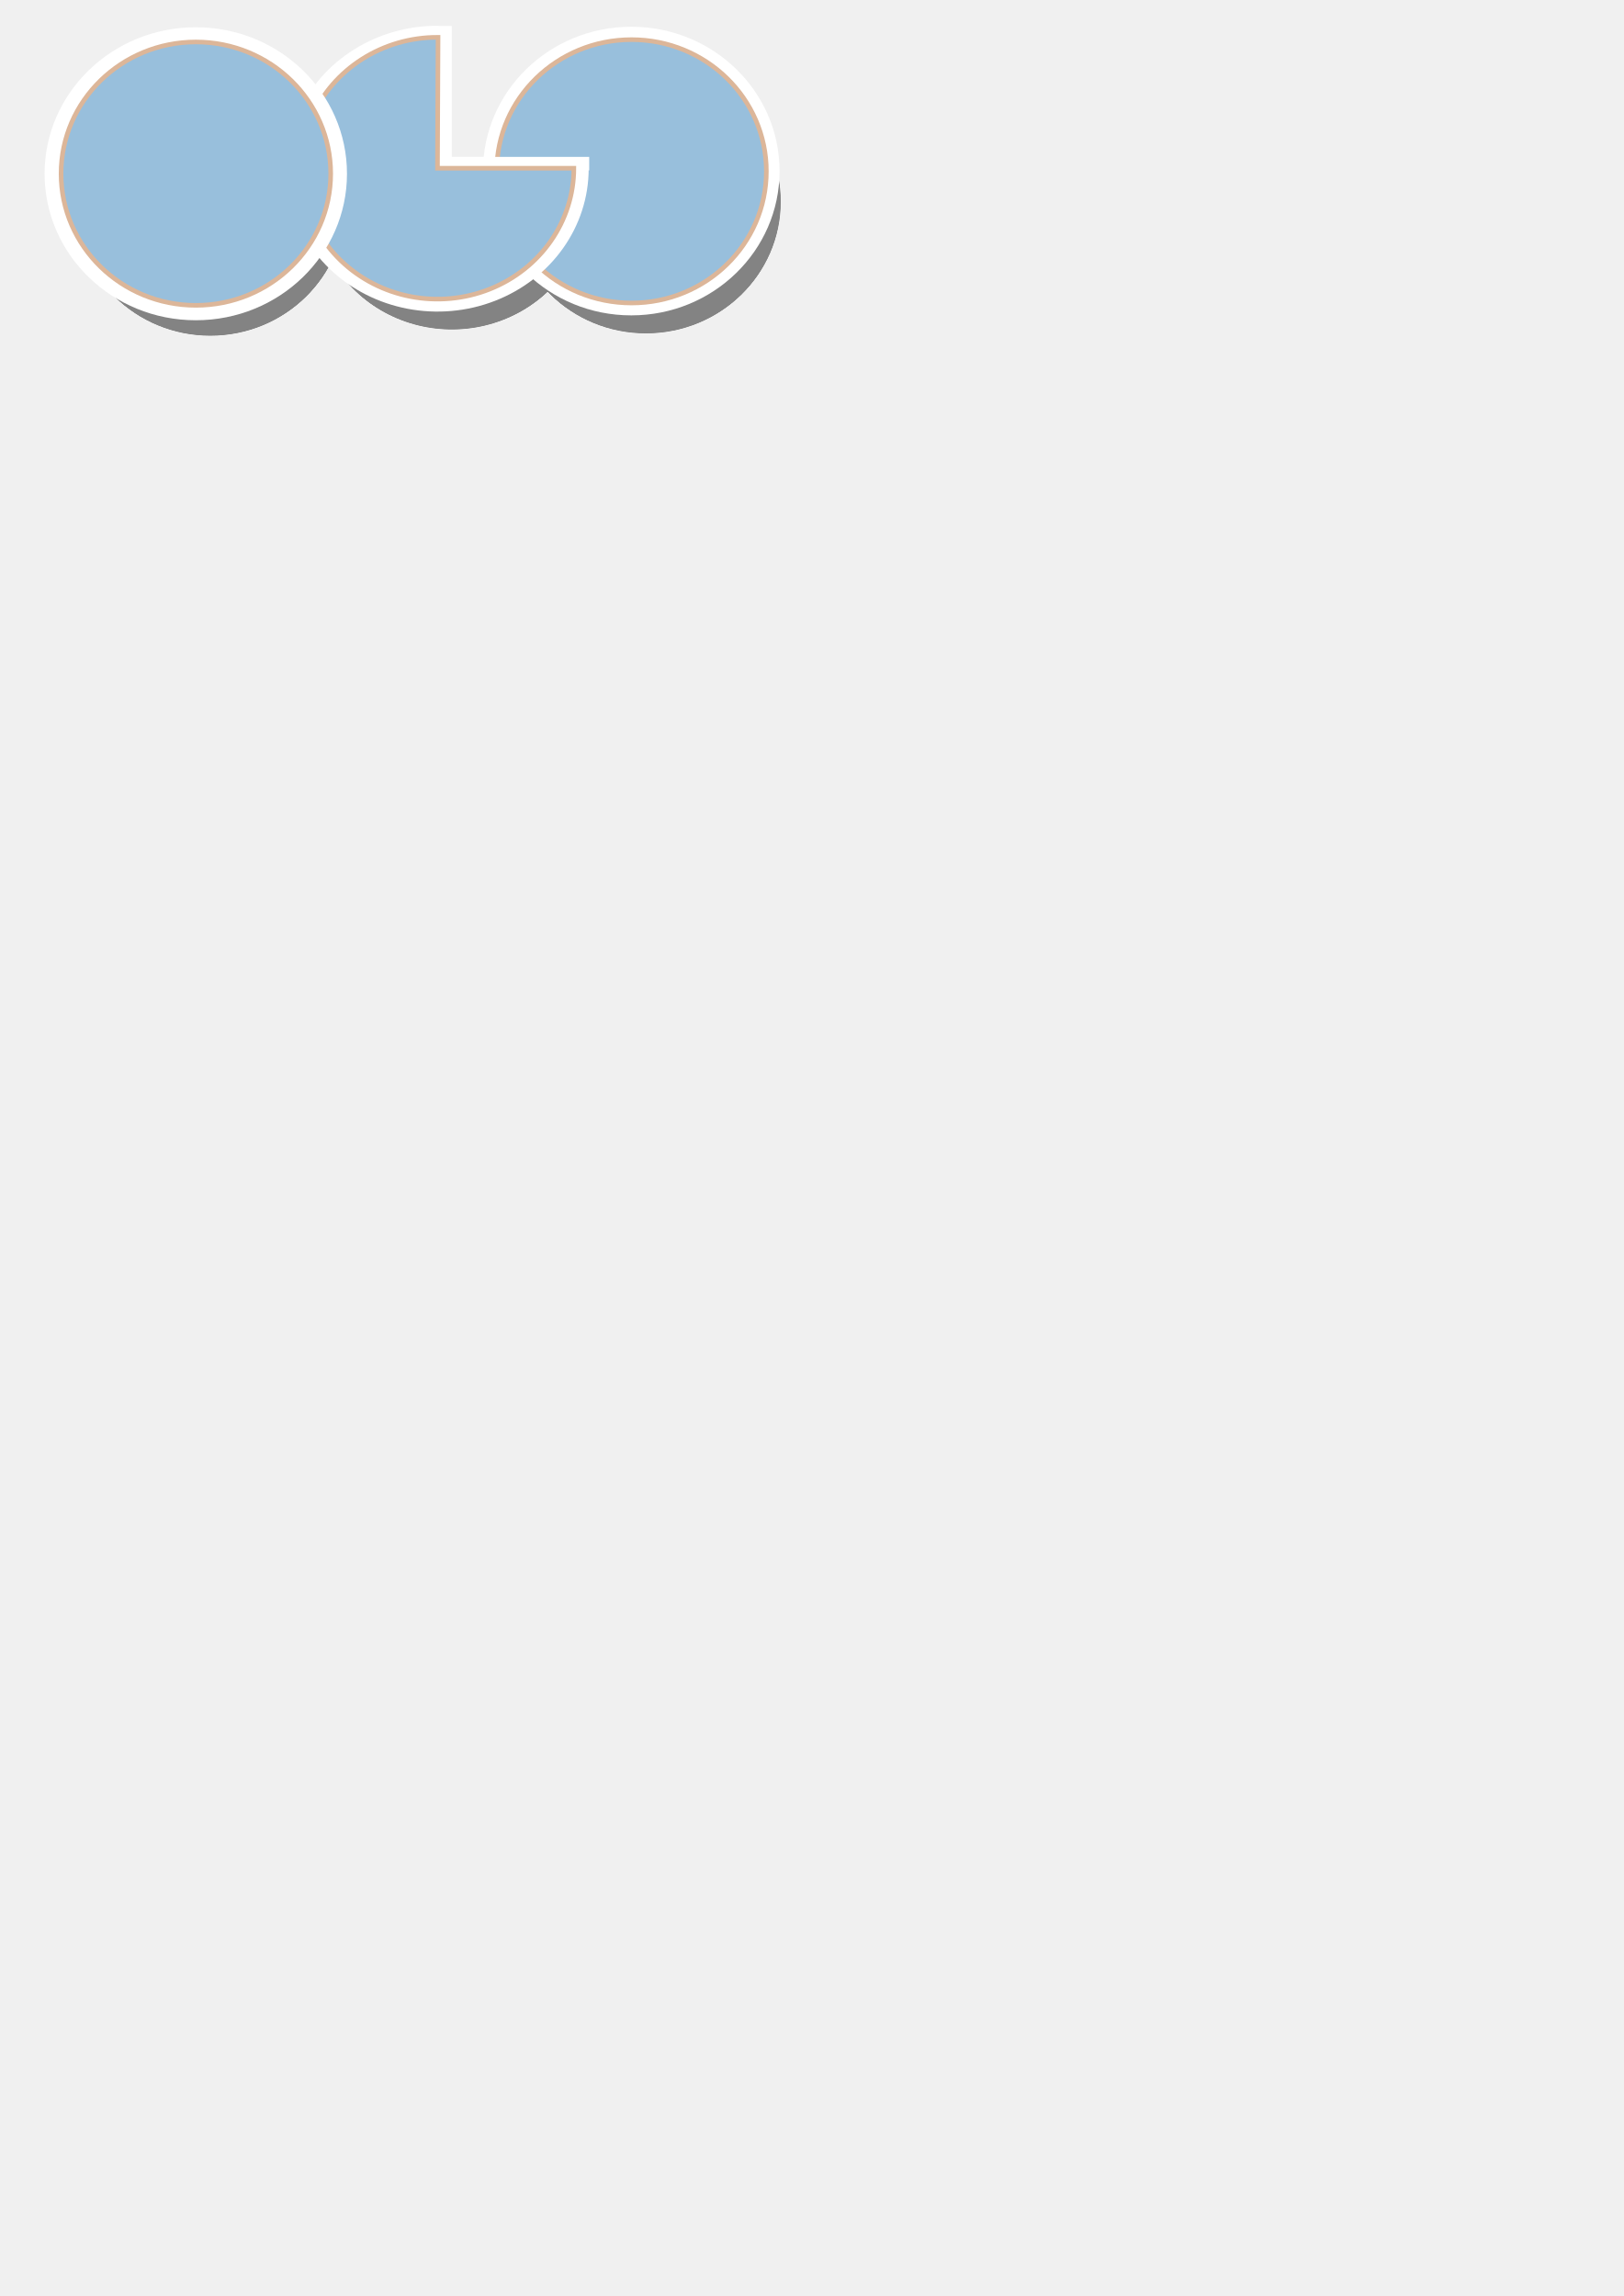
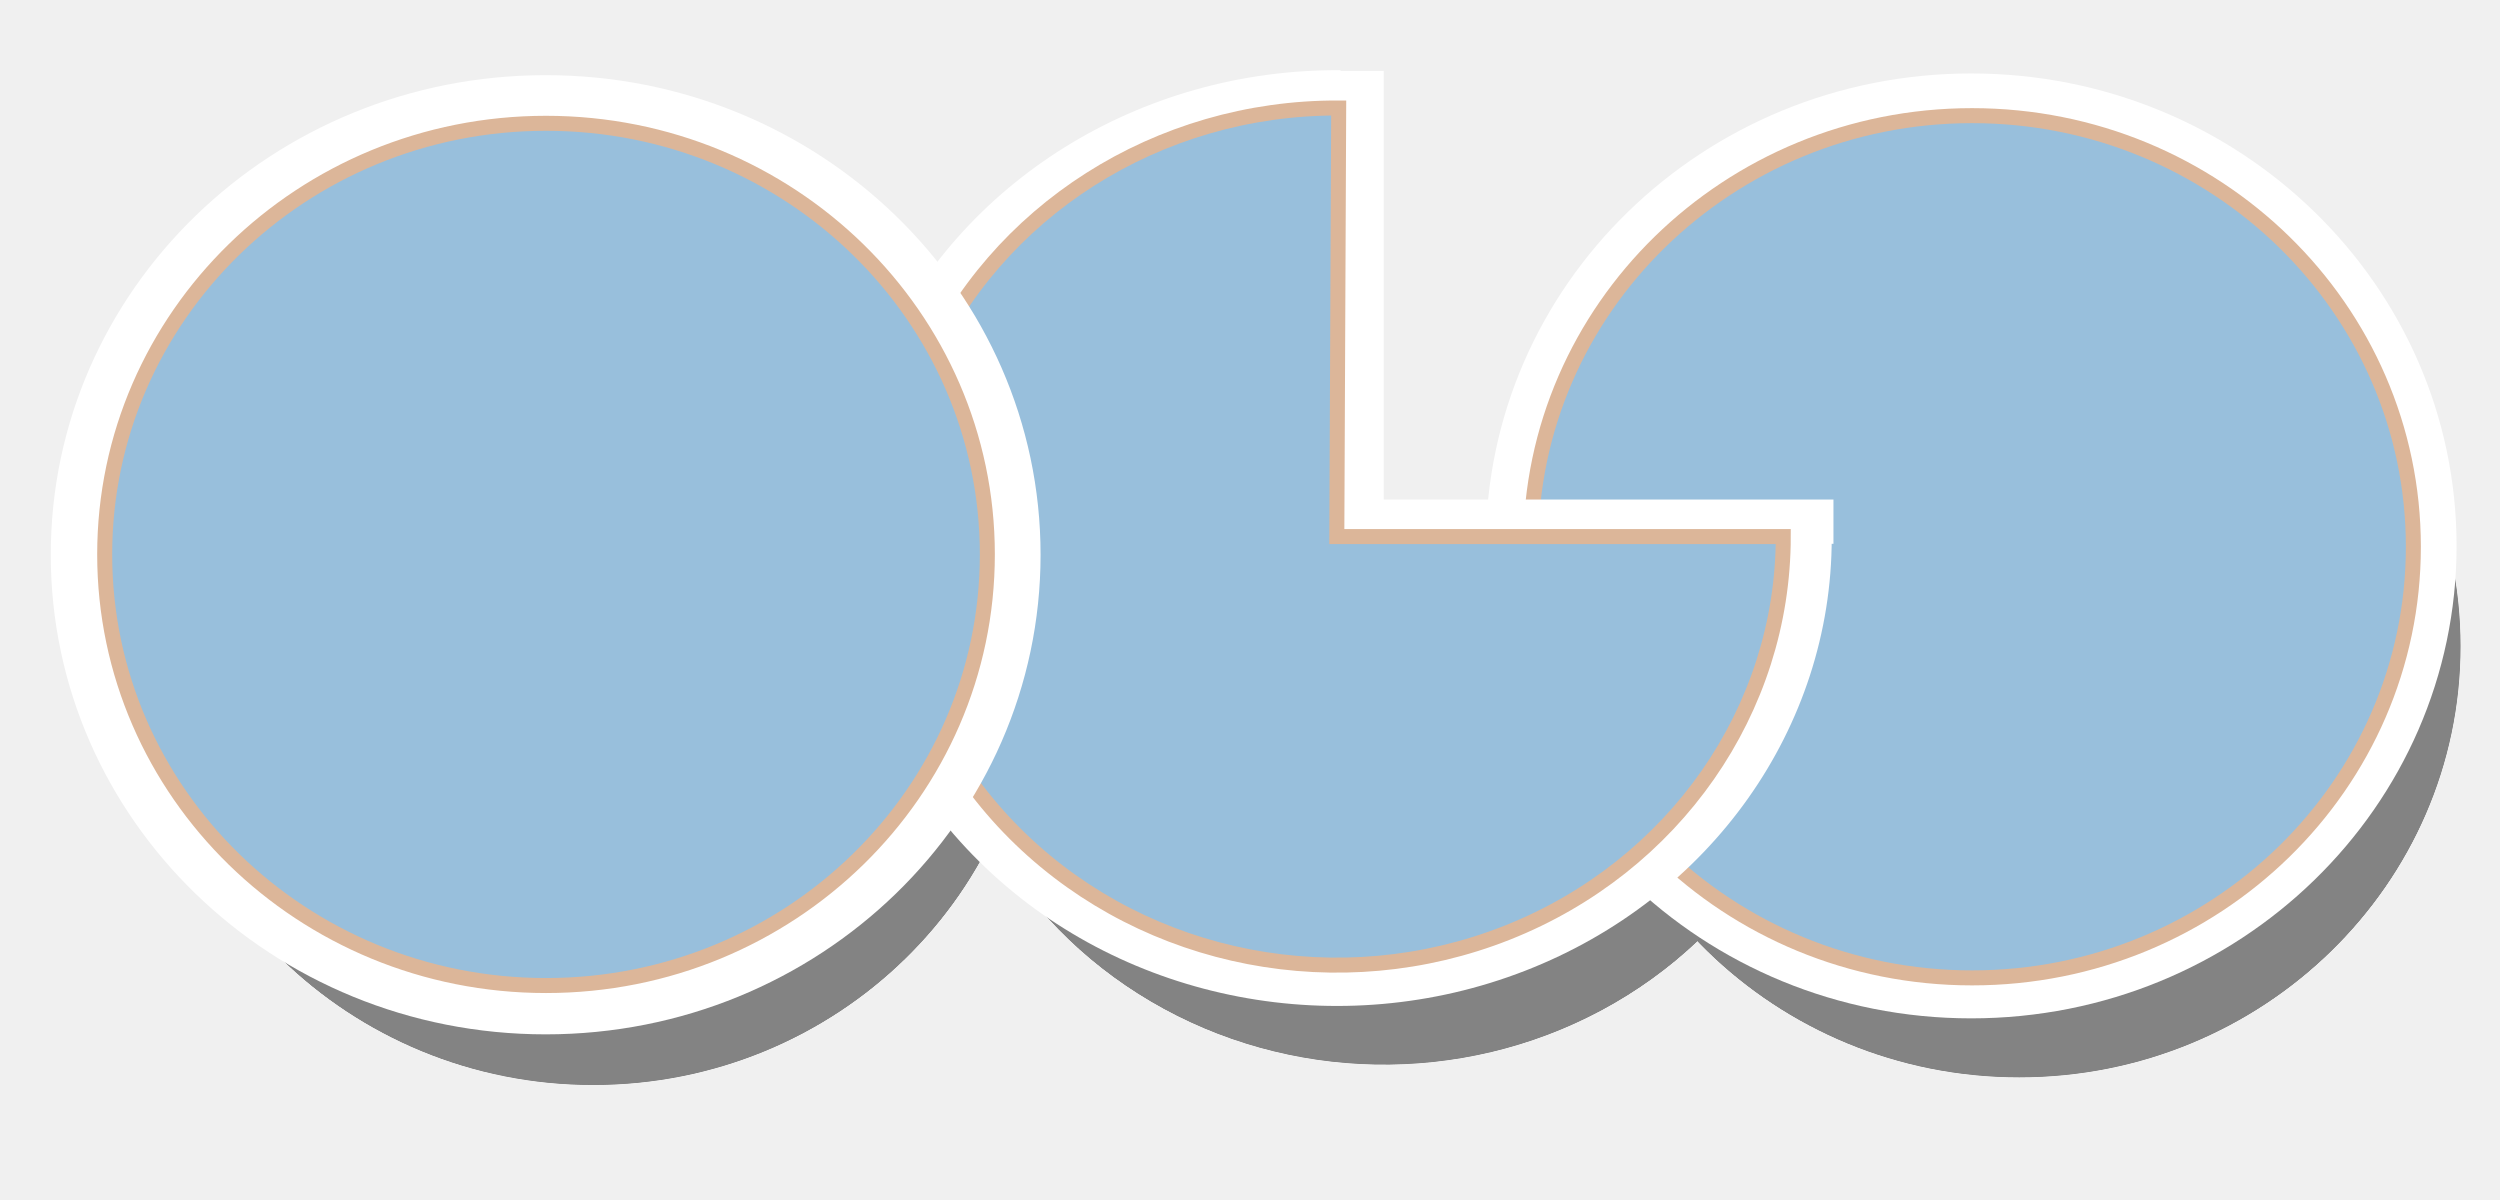
- <svg xmlns="http://www.w3.org/2000/svg" xmlns:ns1="http://www.openswatchbook.org/uri/2009/osb" width="210mm" height="297mm" viewBox="0 0 744.094 1052.362" id="svg2" version="1.1">
+ <svg xmlns="http://www.w3.org/2000/svg" xmlns:ns1="http://www.openswatchbook.org/uri/2009/osb" width="350" height="168" viewBox="0 0 350 168" id="svg2" version="1.1">
  <defs id="defs4">
    <linearGradient id="linearGradient11580" ns1:paint="solid">
      <stop style="stop-color:#000000;stop-opacity:1;" offset="0" id="stop11582" />
    </linearGradient>
    <linearGradient id="linearGradient11516" ns1:paint="solid">
      <stop style="stop-color:#445500;stop-opacity:1;" offset="0" id="stop11518" />
    </linearGradient>
-     <filter style="color-interpolation-filters:sRGB;" id="filter7358">
-       <feComposite in2="SourceGraphic" operator="arithmetic" k1="0" k2="1" result="composite1" id="feComposite7360" />
+     <filter style="color-interpolation-filters:sRGB" id="filter7358">
+       <feComposite in2="SourceGraphic" operator="arithmetic" k1="0" k2="1" result="composite1" id="feComposite7360" k3="0" k4="0" />
      <feColorMatrix in="composite1" values="1" type="saturate" result="colormatrix1" id="feColorMatrix7362" />
      <feFlood flood-opacity="0" flood-color="rgb(154,211,222)" result="flood1" id="feFlood7364" />
      <feBlend in="flood1" in2="colormatrix1" mode="multiply" result="blend1" id="feBlend7366" />
      <feBlend in2="blend1" mode="screen" result="blend2" id="feBlend7368" />
      <feColorMatrix in="blend2" values="1" type="saturate" result="colormatrix2" id="feColorMatrix7370" />
-       <feComposite in="colormatrix2" in2="SourceGraphic" operator="in" k2="1" result="fbSourceGraphic" id="feComposite7372" />
+       <feComposite in="colormatrix2" in2="SourceGraphic" operator="in" result="fbSourceGraphic" id="feComposite7372" />
      <feColorMatrix result="fbSourceGraphicAlpha" in="fbSourceGraphic" values="0 0 0 -1 0 0 0 0 -1 0 0 0 0 -1 0 0 0 0 1 0" id="feColorMatrix7630" />
      <feGaussianBlur id="feGaussianBlur7632" stdDeviation="0.632" result="blur" in="fbSourceGraphic" />
      <feComposite id="feComposite7634" in2="blur" in="fbSourceGraphic" operator="in" result="composite1" />
-       <feComposite id="feComposite7636" in2="composite1" in="composite1" k2="1" operator="in" result="composite2" />
+       <feComposite id="feComposite7636" in2="composite1" in="composite1" operator="in" result="composite2" />
    </filter>
-     <filter style="color-interpolation-filters:sRGB;" id="filter7374">
-       <feComposite in2="SourceGraphic" operator="arithmetic" k1="0" k2="1" result="composite1" id="feComposite7376" />
+     <filter style="color-interpolation-filters:sRGB" id="filter7374">
+       <feComposite in2="SourceGraphic" operator="arithmetic" k1="0" k2="1" result="composite1" id="feComposite7376" k3="0" k4="0" />
      <feColorMatrix in="composite1" values="1" type="saturate" result="colormatrix1" id="feColorMatrix7378" />
      <feFlood flood-opacity="0" flood-color="rgb(154,211,222)" result="flood1" id="feFlood7380" />
      <feBlend in="flood1" in2="colormatrix1" mode="multiply" result="blend1" id="feBlend7382" />
      <feBlend in2="blend1" mode="screen" result="blend2" id="feBlend7384" />
      <feColorMatrix in="blend2" values="1" type="saturate" result="colormatrix2" id="feColorMatrix7386" />
-       <feComposite in="colormatrix2" in2="SourceGraphic" operator="in" k2="1" result="fbSourceGraphic" id="feComposite7388" />
+       <feComposite in="colormatrix2" in2="SourceGraphic" operator="in" result="fbSourceGraphic" id="feComposite7388" />
      <feColorMatrix result="fbSourceGraphicAlpha" in="fbSourceGraphic" values="0 0 0 -1 0 0 0 0 -1 0 0 0 0 -1 0 0 0 0 1 0" id="feColorMatrix7638" />
      <feGaussianBlur id="feGaussianBlur7640" stdDeviation="0.632" result="blur" in="fbSourceGraphic" />
      <feComposite id="feComposite7642" in2="blur" in="fbSourceGraphic" operator="in" result="composite1" />
-       <feComposite id="feComposite7644" in2="composite1" in="composite1" k2="1" operator="in" result="composite2" />
+       <feComposite id="feComposite7644" in2="composite1" in="composite1" operator="in" result="composite2" />
    </filter>
-     <filter style="color-interpolation-filters:sRGB;" id="filter7390">
-       <feComposite in2="SourceGraphic" operator="arithmetic" k1="0" k2="1" result="composite1" id="feComposite7392" />
+     <filter style="color-interpolation-filters:sRGB" id="filter7390">
+       <feComposite in2="SourceGraphic" operator="arithmetic" k1="0" k2="1" result="composite1" id="feComposite7392" k3="0" k4="0" />
      <feColorMatrix in="composite1" values="1" type="saturate" result="colormatrix1" id="feColorMatrix7394" />
      <feFlood flood-opacity="0" flood-color="rgb(154,211,222)" result="flood1" id="feFlood7396" />
      <feBlend in="flood1" in2="colormatrix1" mode="multiply" result="blend1" id="feBlend7398" />
      <feBlend in2="blend1" mode="screen" result="blend2" id="feBlend7400" />
      <feColorMatrix in="blend2" values="1" type="saturate" result="colormatrix2" id="feColorMatrix7402" />
-       <feComposite in="colormatrix2" in2="SourceGraphic" operator="in" k2="1" result="fbSourceGraphic" id="feComposite7404" />
+       <feComposite in="colormatrix2" in2="SourceGraphic" operator="in" result="fbSourceGraphic" id="feComposite7404" />
      <feColorMatrix result="fbSourceGraphicAlpha" in="fbSourceGraphic" values="0 0 0 -1 0 0 0 0 -1 0 0 0 0 -1 0 0 0 0 1 0" id="feColorMatrix7646" />
      <feGaussianBlur id="feGaussianBlur7648" stdDeviation="0.632" result="blur" in="fbSourceGraphic" />
      <feComposite id="feComposite7650" in2="blur" in="fbSourceGraphic" operator="in" result="composite1" />
-       <feComposite id="feComposite7652" in2="composite1" in="composite1" k2="1" operator="in" result="composite2" />
+       <feComposite id="feComposite7652" in2="composite1" in="composite1" operator="in" result="composite2" />
    </filter>
-     <filter style="color-interpolation-filters:sRGB;" id="filter7406">
-       <feComposite in2="SourceGraphic" operator="arithmetic" k1="0" k2="1" result="composite1" id="feComposite7408" />
+     <filter style="color-interpolation-filters:sRGB" id="filter7406">
+       <feComposite in2="SourceGraphic" operator="arithmetic" k1="0" k2="1" result="composite1" id="feComposite7408" k3="0" k4="0" />
      <feColorMatrix in="composite1" values="1" type="saturate" result="colormatrix1" id="feColorMatrix7410" />
      <feFlood flood-opacity="0" flood-color="rgb(154,211,222)" result="flood1" id="feFlood7412" />
      <feBlend in="flood1" in2="colormatrix1" mode="multiply" result="blend1" id="feBlend7414" />
      <feBlend in2="blend1" mode="screen" result="blend2" id="feBlend7416" />
      <feColorMatrix in="blend2" values="1" type="saturate" result="colormatrix2" id="feColorMatrix7418" />
-       <feComposite in="colormatrix2" in2="SourceGraphic" operator="in" k2="1" result="fbSourceGraphic" id="feComposite7420" />
+       <feComposite in="colormatrix2" in2="SourceGraphic" operator="in" result="fbSourceGraphic" id="feComposite7420" />
      <feColorMatrix result="fbSourceGraphicAlpha" in="fbSourceGraphic" values="0 0 0 -1 0 0 0 0 -1 0 0 0 0 -1 0 0 0 0 1 0" id="feColorMatrix7654" />
      <feGaussianBlur id="feGaussianBlur7656" stdDeviation="0.632" result="blur" in="fbSourceGraphic" />
      <feComposite id="feComposite7658" in2="blur" in="fbSourceGraphic" operator="in" result="composite1" />
-       <feComposite id="feComposite7660" in2="composite1" in="composite1" k2="1" operator="in" result="composite2" />
+       <feComposite id="feComposite7660" in2="composite1" in="composite1" operator="in" result="composite2" />
    </filter>
-     <filter style="color-interpolation-filters:sRGB;" id="filter7822">
-       <feComposite in2="SourceGraphic" operator="arithmetic" k1="0" k2="1" result="composite1" id="feComposite7824" />
+     <filter style="color-interpolation-filters:sRGB" id="filter7822">
+       <feComposite in2="SourceGraphic" operator="arithmetic" k1="0" k2="1" result="composite1" id="feComposite7824" k3="0" k4="0" />
      <feColorMatrix in="composite1" values="1" type="saturate" result="colormatrix1" id="feColorMatrix7826" />
      <feFlood flood-opacity="0" flood-color="rgb(224,0,0)" result="flood1" id="feFlood7828" />
      <feBlend in="flood1" in2="colormatrix1" mode="multiply" result="blend1" id="feBlend7830" />
      <feBlend in2="blend1" mode="screen" result="blend2" id="feBlend7832" />
      <feColorMatrix in="blend2" values="1" type="saturate" result="colormatrix2" id="feColorMatrix7834" />
-       <feComposite in="colormatrix2" in2="SourceGraphic" operator="in" k2="1" result="composite2" id="feComposite7836" />
+       <feComposite in="colormatrix2" in2="SourceGraphic" operator="in" result="composite2" id="feComposite7836" />
    </filter>
-     <filter style="color-interpolation-filters:sRGB;" id="filter7838">
-       <feComposite in2="SourceGraphic" operator="arithmetic" k1="0" k2="1" result="composite1" id="feComposite7840" />
+     <filter style="color-interpolation-filters:sRGB" id="filter7838">
+       <feComposite in2="SourceGraphic" operator="arithmetic" k1="0" k2="1" result="composite1" id="feComposite7840" k3="0" k4="0" />
      <feColorMatrix in="composite1" values="1" type="saturate" result="colormatrix1" id="feColorMatrix7842" />
      <feFlood flood-opacity="0" flood-color="rgb(224,0,0)" result="flood1" id="feFlood7844" />
      <feBlend in="flood1" in2="colormatrix1" mode="multiply" result="blend1" id="feBlend7846" />
      <feBlend in2="blend1" mode="screen" result="blend2" id="feBlend7848" />
      <feColorMatrix in="blend2" values="1" type="saturate" result="colormatrix2" id="feColorMatrix7850" />
-       <feComposite in="colormatrix2" in2="SourceGraphic" operator="in" k2="1" result="composite2" id="feComposite7852" />
+       <feComposite in="colormatrix2" in2="SourceGraphic" operator="in" result="composite2" id="feComposite7852" />
    </filter>
-     <filter style="color-interpolation-filters:sRGB;" id="filter7854">
-       <feComposite in2="SourceGraphic" operator="arithmetic" k1="0" k2="1" result="composite1" id="feComposite7856" />
+     <filter style="color-interpolation-filters:sRGB" id="filter7854">
+       <feComposite in2="SourceGraphic" operator="arithmetic" k1="0" k2="1" result="composite1" id="feComposite7856" k3="0" k4="0" />
      <feColorMatrix in="composite1" values="1" type="saturate" result="colormatrix1" id="feColorMatrix7858" />
      <feFlood flood-opacity="0" flood-color="rgb(224,0,0)" result="flood1" id="feFlood7860" />
      <feBlend in="flood1" in2="colormatrix1" mode="multiply" result="blend1" id="feBlend7862" />
      <feBlend in2="blend1" mode="screen" result="blend2" id="feBlend7864" />
      <feColorMatrix in="blend2" values="1" type="saturate" result="colormatrix2" id="feColorMatrix7866" />
-       <feComposite in="colormatrix2" in2="SourceGraphic" operator="in" k2="1" result="composite2" id="feComposite7868" />
+       <feComposite in="colormatrix2" in2="SourceGraphic" operator="in" result="composite2" id="feComposite7868" />
    </filter>
  </defs>
-   <g id="layer13" style="display:inline;opacity:1">
-     <ellipse style="fill:#4d4d4d;filter:url(#filter7854)" id="path3360-4" cx="296.021" cy="92.453" rx="61.786" ry="60.357" />
-     <path style="fill:#4d4d4d;filter:url(#filter7838)" id="path3360-18-7" d="m 269.592,91.024 a 62.5,60 0 0 1 -31.957,52.348 62.5,60 0 0 1 -63.191,-1.185 62.5,60 0 0 1 -29.804,-53.506" />
-     <ellipse style="fill:#4d4d4d;filter:url(#filter7822)" id="path3360-18-6-5" cx="96.378" cy="93.524" rx="61.786" ry="60.357" />
+   <g id="layer13" style="display:inline;opacity:1" transform="translate(0,-884.3595)">
+     <ellipse style="fill:#4d4d4d;filter:url(#filter7854)" id="path3360-4" cx="282.692" cy="974.835" rx="61.786" ry="60.357" />
+     <path style="fill:#4d4d4d;filter:url(#filter7838)" id="path3360-18-7" d="m 256.263,973.407 a 62.5,60 0 0 1 -31.957,52.348 62.5,60 0 0 1 -63.191,-1.185 62.5,60 0 0 1 -29.804,-53.506" />
+     <ellipse style="fill:#4d4d4d;filter:url(#filter7822)" id="path3360-18-6-5" cx="83.049" cy="975.907" rx="61.786" ry="60.357" />
  </g>
-   <g id="layer11" style="display:inline">
-     <ellipse style="fill:#ffffff" id="path3360-1-6-4" cx="289.296" cy="78.405" rx="67.953" ry="66.143" />
+   <g id="layer11" style="display:inline" transform="translate(0,-884.3595)">
+     <ellipse style="fill:#ffffff" id="path3360-1-6-4" cx="275.967" cy="960.787" rx="67.953" ry="66.143" />
  </g>
-   <g id="layer4" style="display:inline">
-     <ellipse style="fill:#98bfdc;fill-opacity:1;stroke:#dcb699;stroke-width:2.1;stroke-miterlimit:4;stroke-dasharray:none;stroke-opacity:1" id="path3360" cx="289.414" cy="78.524" rx="61.786" ry="60.357" />
+   <g id="layer4" style="display:inline" transform="translate(0,-884.3595)">
+     <ellipse style="fill:#98bfdc;fill-opacity:1;stroke:#dcb699;stroke-width:2.1;stroke-miterlimit:4;stroke-dasharray:none;stroke-opacity:1" id="path3360" cx="276.085" cy="960.907" rx="61.786" ry="60.357" />
  </g>
-   <g id="layer12">
-     <path style="fill:#ffffff;stroke:none" id="path3360-1" d="m 269.771,77.308 a 69.286,65.502 0 0 1 -42.892,60.564 69.286,65.502 0 0 1 -75.571,-14.422 69.286,65.502 0 0 1 -14.683,-71.551 69.286,65.502 0 0 1 64.385,-40.091 l -0.525,65.5 z" />
-     <rect style="fill:#ffffff;fill-opacity:1;stroke:none;stroke-width:0.8;stroke-miterlimit:4;stroke-dasharray:none;stroke-opacity:1" id="rect11655" width="74.843" height="6.198" x="195.17" y="71.911" />
-     <rect style="fill:#ffffff;fill-opacity:1;stroke:none;stroke-width:0.759;stroke-miterlimit:4;stroke-dasharray:none;stroke-opacity:1" id="rect11655-6" width="66.886" height="6.239" x="-78.796" y="-207.054" transform="matrix(0,-1,-1,0,0,0)" />
+   <g id="layer12" transform="translate(0,-884.3595)">
+     <path style="fill:#ffffff;stroke:none" id="path3360-1" d="m 256.442,959.69 a 69.286,65.502 0 0 1 -42.892,60.563 69.286,65.502 0 0 1 -75.571,-14.422 69.286,65.502 0 0 1 -14.683,-71.551 69.286,65.502 0 0 1 64.385,-40.091 l -0.525,65.5 z" />
+     <rect style="fill:#ffffff;fill-opacity:1;stroke:none;stroke-width:0.8;stroke-miterlimit:4;stroke-dasharray:none;stroke-opacity:1" id="rect11655" width="74.843" height="6.198" x="181.841" y="954.294" />
+     <rect style="fill:#ffffff;fill-opacity:1;stroke:none;stroke-width:0.759;stroke-miterlimit:4;stroke-dasharray:none;stroke-opacity:1" id="rect11655-6" width="66.886" height="6.239" x="-961.179" y="-193.725" transform="matrix(0,-1,-1,0,0,0)" />
  </g>
-   <g id="layer7">
-     <path style="fill:#98bfdc;fill-opacity:1;stroke:#dcb699;stroke-width:2.1;stroke-miterlimit:4;stroke-dasharray:none;stroke-opacity:1" id="path3360-18" d="M 262.985,77.096 A 62.5,60 0 0 1 224.343,132.552 62.5,60 0 0 1 156.199,119.433 62.5,60 0 0 1 142.818,53.961 62.5,60 0 0 1 200.746,17.096 l -0.261,59.999 z" />
+   <g id="layer7" transform="translate(0,-884.3595)">
+     <path style="fill:#98bfdc;fill-opacity:1;stroke:#dcb699;stroke-width:2.1;stroke-miterlimit:4;stroke-dasharray:none;stroke-opacity:1" id="path3360-18" d="m 249.656,959.478 a 62.5,60 0 0 1 -38.643,55.457 62.5,60 0 0 1 -68.144,-13.119 62.5,60 0 0 1 -13.381,-65.472 62.5,60 0 0 1 57.928,-36.865 l -0.261,59.999 z" />
  </g>
-   <g id="layer8">
-     <ellipse style="fill:#ffffff" id="path3360-1-6" cx="89.723" cy="79.643" rx="69.286" ry="67.143" />
+   <g id="layer8" transform="translate(0,-884.3595)">
+     <ellipse style="fill:#ffffff" id="path3360-1-6" cx="76.394" cy="962.026" rx="69.286" ry="67.143" />
  </g>
-   <g id="layer10">
-     <ellipse style="fill:#98bfdc;fill-opacity:1;stroke:#dcb699;stroke-width:2.1;stroke-miterlimit:4;stroke-dasharray:none;stroke-opacity:1" id="path3360-18-6" cx="89.771" cy="79.596" rx="61.786" ry="60.357" />
+   <g id="layer10" transform="translate(0,-884.3595)">
+     <ellipse style="fill:#98bfdc;fill-opacity:1;stroke:#dcb699;stroke-width:2.1;stroke-miterlimit:4;stroke-dasharray:none;stroke-opacity:1" id="path3360-18-6" cx="76.442" cy="961.978" rx="61.786" ry="60.357" />
  </g>
-   <g id="layer1">
+   <g id="layer1" transform="translate(0,-884.3595)">
    <text xml:space="preserve" style="font-style:normal;font-weight:normal;font-size:40px;line-height:129%;font-family:sans-serif;letter-spacing:0px;word-spacing:0px;fill:#000000;fill-opacity:1;stroke:none;stroke-width:1px;stroke-linecap:butt;stroke-linejoin:miter;stroke-opacity:1" x="381.211" y="628.499" id="text3581">
      <tspan id="tspan3583" x="381.211" y="628.499" />
    </text>
  </g>
</svg>
